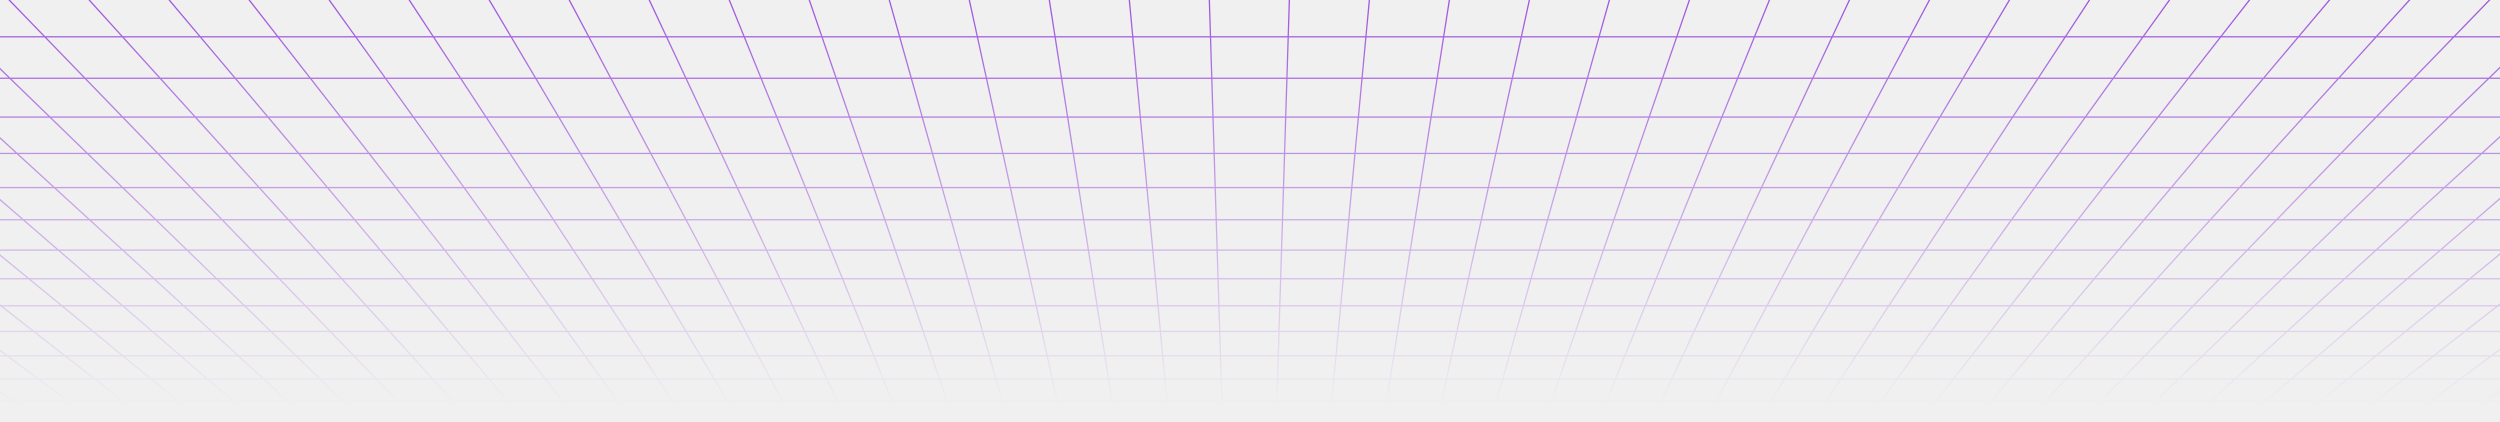
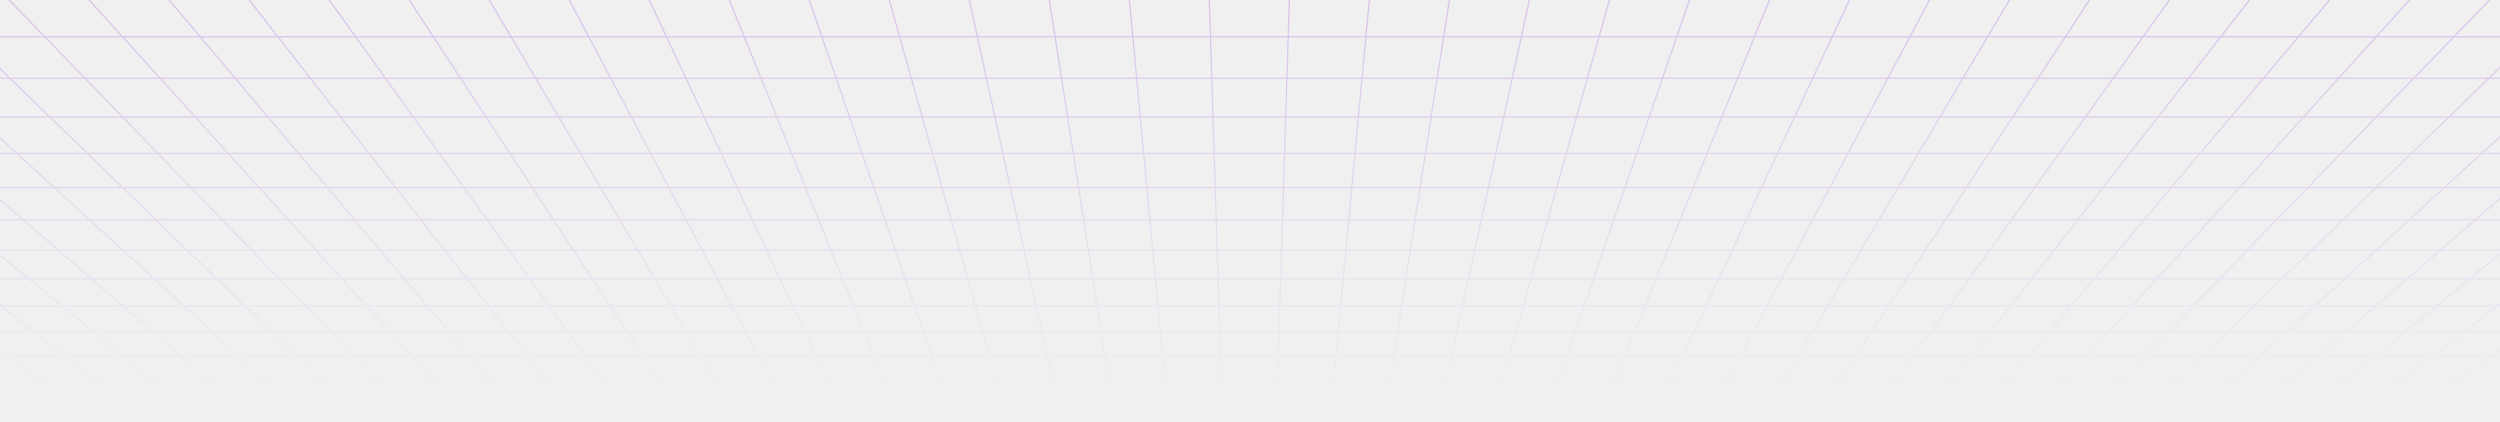
<svg xmlns="http://www.w3.org/2000/svg" width="1920" height="324" viewBox="0 0 1920 324" fill="none">
-   <path d="M-1047.31 -275.963H2966.31M-959.95 -221.154H2878.95M-879.879 -170.917H2798.88M-806.222 -124.704H2725.22M-738.236 -82.049H2657.24M-675.291 -42.557H2594.29M-616.847 -5.889H2535.85M-562.438 28.247H2481.44M-511.659 60.106H2430.66M-464.159 89.908H2383.16M-419.631 117.845H2338.63M-377.803 144.088H2296.8M-338.438 168.785H2257.44M-301.324 192.071H2220.32M-266.274 214.061H2185.27M-233.12 234.862H2152.12M-201.712 254.568H2120.71M-171.916 273.262H2090.92M-143.611 291.021H2062.61M-116.687 307.913H2035.69M1968.85 324L2979.55 -336M1927.65 324L2897.1 -336M1886.45 324L2814.65 -336M1845.25 324L2732.2 -336M1804.06 324L2649.74 -336M1762.86 324L2567.29 -336M1721.66 324L2484.84 -336M1680.46 324L2402.39 -336M1639.27 324L2319.94 -336M1598.07 324L2237.49 -336M1556.87 324L2155.04 -336M1515.67 324L2072.59 -336M1474.47 324L1990.14 -336M1433.28 324L1907.69 -336M1392.08 324L1825.24 -336M1350.88 324L1742.78 -336M1309.68 324L1660.33 -336M1268.48 324L1577.88 -336M1227.29 324L1495.43 -336M1186.09 324L1412.98 -336M1144.89 324L1330.53 -336M1103.69 324L1248.08 -336M1062.49 324L1165.63 -336M1021.3 324L1083.18 -336M980.099 324L1000.73 -336M938.901 324L918.274 -336M897.703 324L835.823 -336M856.505 324L753.372 -336M815.307 324L670.922 -336M774.109 324L588.471 -336M732.912 324L506.02 -336M691.714 324L423.569 -336M650.516 324L341.118 -336M609.318 324L258.667 -336M568.12 324L176.216 -336M526.922 324L93.765 -336M485.724 324L11.314 -336M444.526 324L-71.137 -336M403.328 324L-153.588 -336M362.13 324L-236.039 -336M320.933 324L-318.49 -336M279.735 324L-400.941 -336M238.537 324L-483.392 -336M197.339 324L-565.843 -336M156.141 324L-648.294 -336M114.943 324L-730.745 -336M73.745 324L-813.196 -336M32.547 324L-895.647 -336M-8.65 324L-978.098 -336M-49.849 324L-1060.55 -336M-91.046 324H2010.05L3062 -336H-1143L-91.046 324Z" stroke="url(#paint0_linear_29301_100756)" stroke-miterlimit="10" />
+   <g opacity="0.3" clip-path="url(#clip0_29301_100755)">
+     <path d="M-1047.31 -275.963H2966.31M-959.95 -221.154H2878.95M-879.879 -170.917H2798.88M-806.222 -124.704H2725.22M-738.236 -82.049H2657.24M-675.291 -42.557H2594.29M-616.847 -5.889H2535.85M-562.438 28.247H2481.44M-511.659 60.106H2430.66M-464.159 89.908H2383.16M-419.631 117.845H2338.63M-377.803 144.088H2296.8M-338.438 168.785H2257.44M-301.324 192.071H2220.32M-266.274 214.061H2185.27M-233.12 234.862H2152.12M-201.712 254.568H2120.71M-171.916 273.262H2090.92M-143.611 291.021H2062.61M-116.687 307.913H2035.69M1968.85 324L2979.55 -336M1927.65 324L2897.1 -336M1886.45 324L2814.65 -336M1845.25 324L2732.2 -336M1804.06 324L2649.74 -336M1762.86 324L2567.29 -336M1721.66 324L2484.84 -336M1680.46 324L2402.39 -336M1639.27 324L2319.94 -336M1598.07 324L2237.49 -336M1556.87 324L2155.04 -336M1515.67 324L2072.59 -336M1474.47 324L1990.14 -336M1433.28 324L1907.69 -336M1392.08 324L1825.24 -336M1350.88 324L1742.78 -336M1309.68 324L1660.33 -336M1268.48 324L1577.88 -336M1227.29 324L1495.43 -336M1186.09 324L1412.98 -336M1144.89 324L1330.53 -336M1103.69 324L1248.08 -336M1062.49 324L1165.63 -336M1021.3 324L1083.18 -336M980.099 324L1000.73 -336M938.901 324L918.274 -336M897.703 324L835.823 -336M856.505 324L753.372 -336M815.307 324L670.922 -336M774.109 324L588.471 -336M732.912 324L506.02 -336M691.714 324L423.569 -336M650.516 324L341.118 -336M609.318 324L258.667 -336M568.12 324L176.216 -336M526.922 324L93.765 -336M485.724 324L11.314 -336M444.526 324L-71.137 -336M403.328 324L-153.588 -336M362.13 324L-236.039 -336M320.933 324L-318.49 -336M279.735 324L-400.941 -336M238.537 324L-483.392 -336M197.339 324L-565.843 -336M156.141 324L-648.294 -336M114.943 324L-730.745 -336M73.745 324L-813.196 -336M32.547 324L-895.647 -336M-8.65 324L-978.098 -336M-49.849 324L-1060.55 -336M-91.046 324H2010.05L3062 -336H-1143L-91.046 324Z" stroke="url(#paint0_linear_29301_100755)" stroke-miterlimit="10" />
+   </g>
  <defs>
-     <linearGradient id="paint0_linear_29301_100756" x1="1627.64" y1="323.429" x2="1627.64" y2="-118.808" gradientUnits="userSpaceOnUse">
+     <linearGradient id="paint0_linear_29301_100755" x1="1627.64" y1="323.429" x2="1627.64" y2="-118.808" gradientUnits="userSpaceOnUse">
      <stop offset="0.026" stop-color="#811CD6" stop-opacity="0" />
      <stop offset="1" stop-color="#811CD6" />
    </linearGradient>
+     <clipPath id="clip0_29301_100755">
+       <rect width="3037.6" height="478" fill="white" transform="matrix(1 0 0 -1 -559.3 324)" />
+     </clipPath>
  </defs>
</svg>
